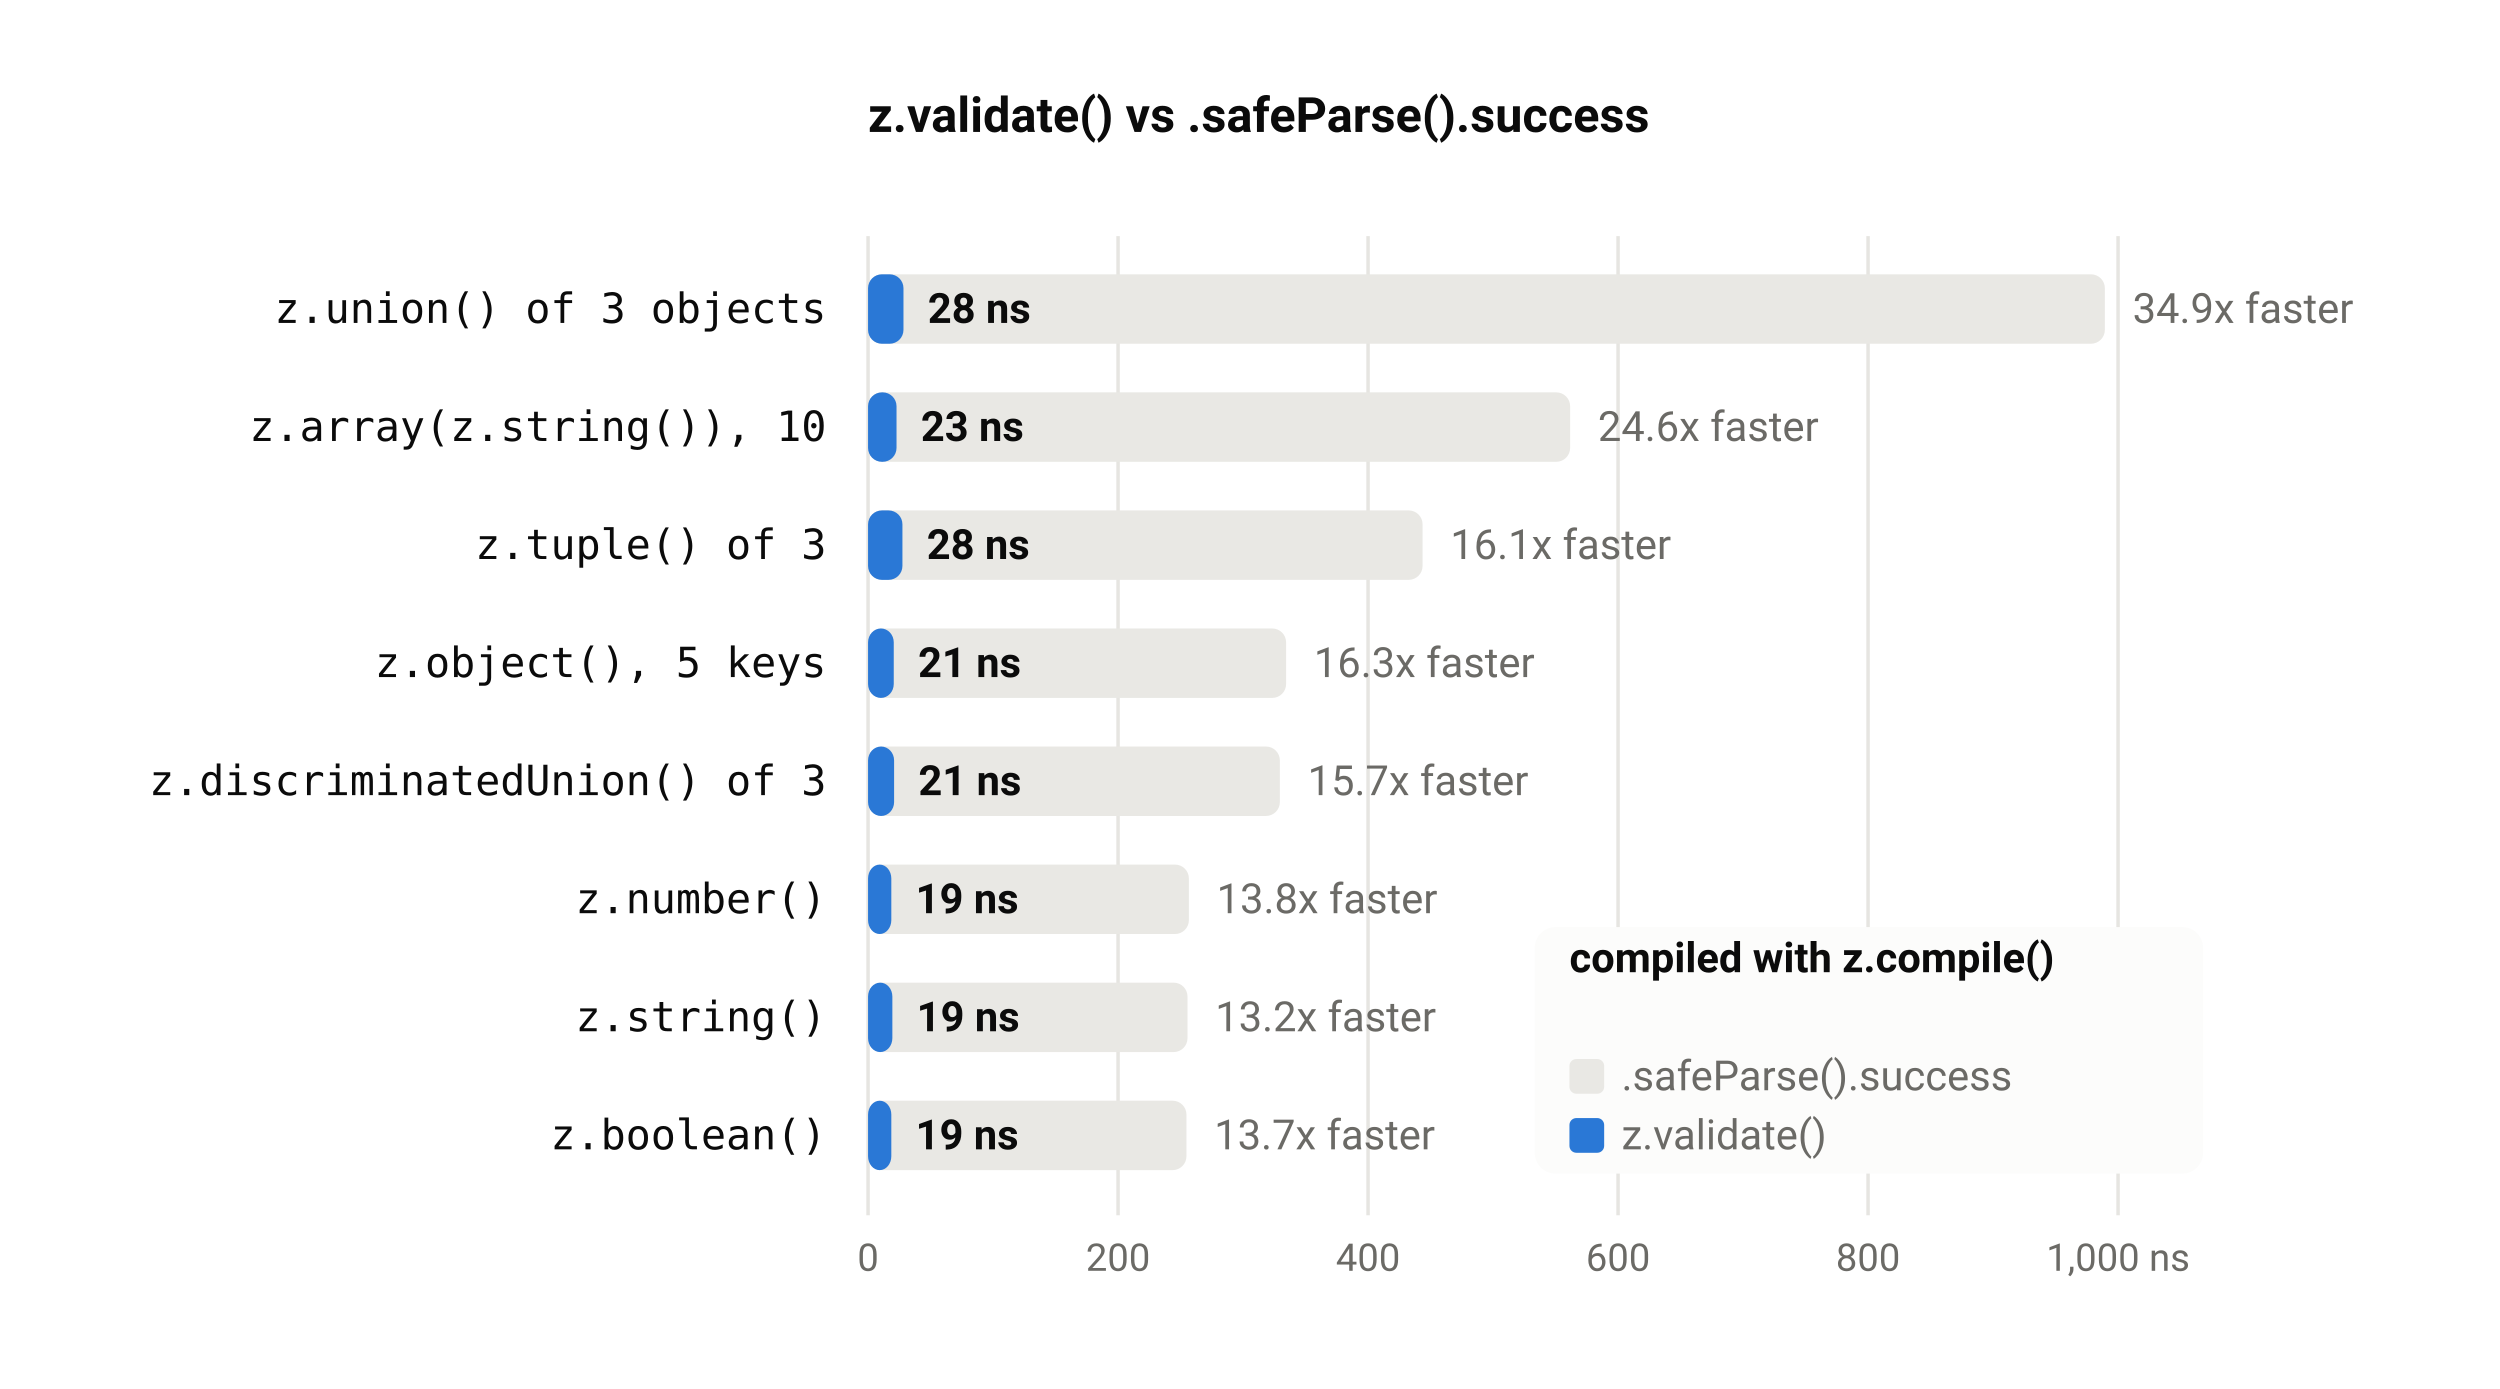
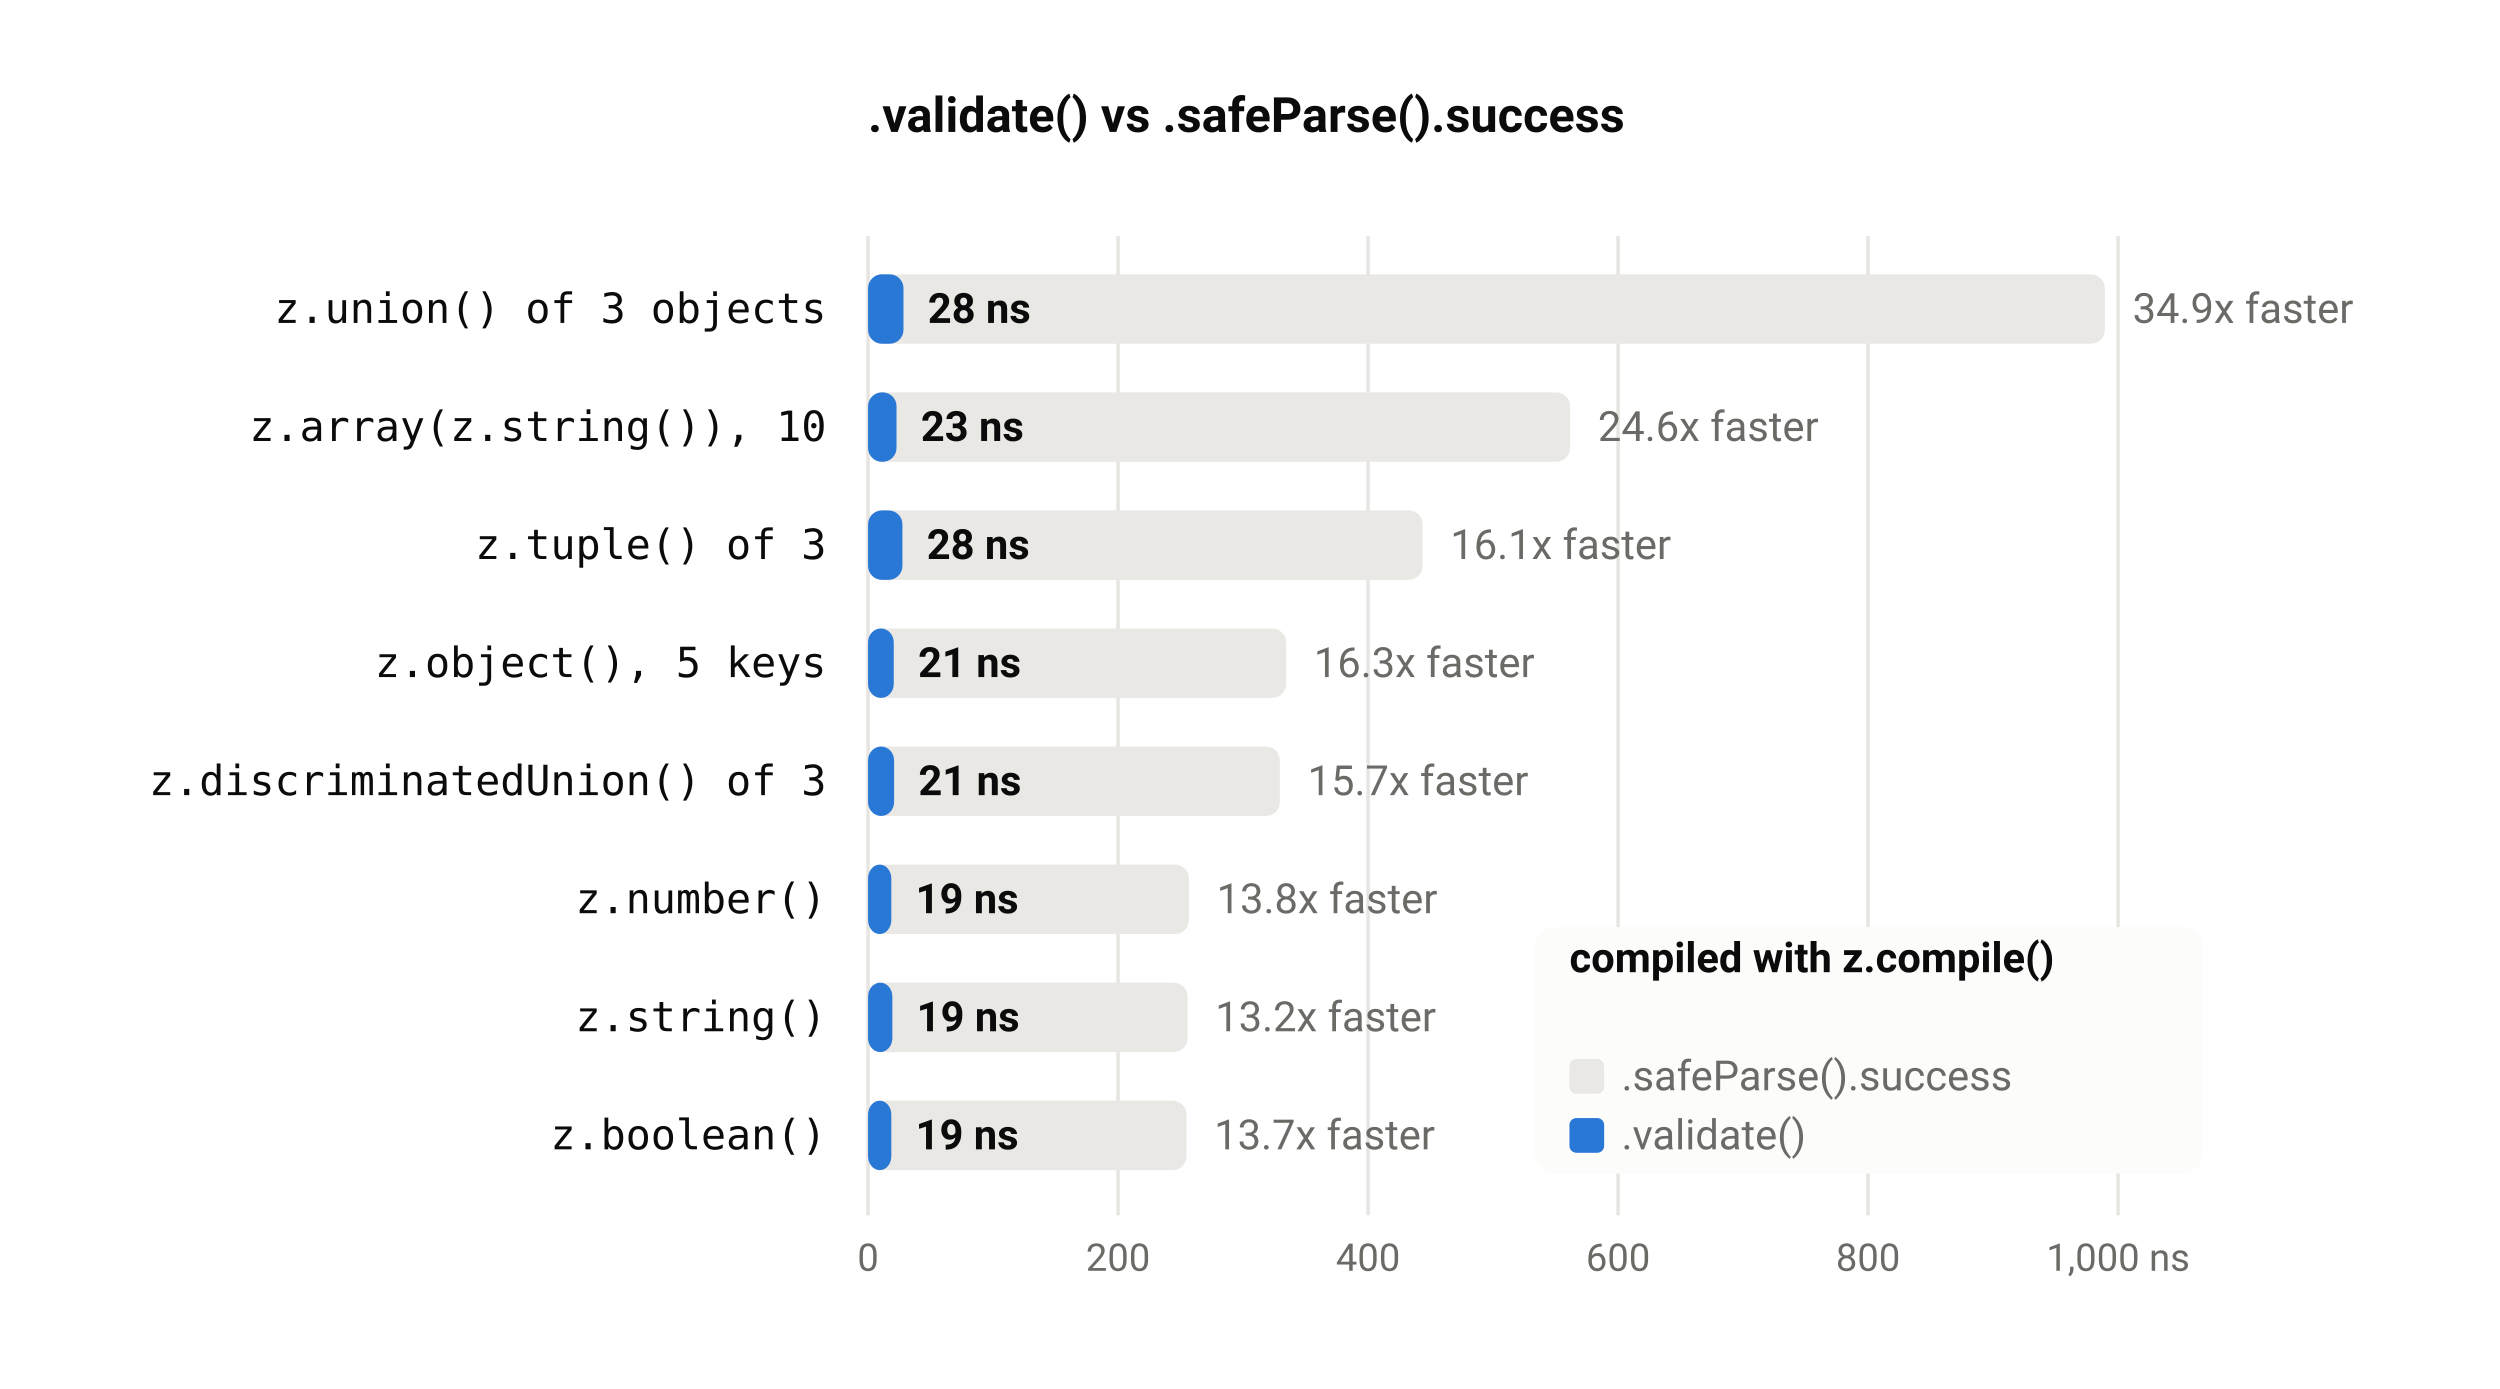
<svg xmlns="http://www.w3.org/2000/svg" width="720" height="400" viewBox="0 0 720 400" font-family="ui-sans-serif, system-ui, -apple-system, Segoe UI, Roboto, sans-serif" font-size="13">
-   <text x="250" y="38" fill="#0b0b0b" font-weight="700" font-size="14">z.validate() vs .safeParse().success</text>
+   <text x="250" y="38" fill="#0b0b0b" font-weight="700" font-size="14">.validate() vs .safeParse().success</text>
  <line x1="250.0" y1="68" x2="250.0" y2="350" stroke="#e6e5e1" stroke-width="1" />
  <text x="250.0" y="366" text-anchor="middle" fill="#6b6a66" font-size="11">0</text>
  <line x1="322.0" y1="68" x2="322.0" y2="350" stroke="#e6e5e1" stroke-width="1" />
  <text x="322.0" y="366" text-anchor="middle" fill="#6b6a66" font-size="11">200</text>
  <line x1="394.0" y1="68" x2="394.0" y2="350" stroke="#e6e5e1" stroke-width="1" />
  <text x="394.0" y="366" text-anchor="middle" fill="#6b6a66" font-size="11">400</text>
  <line x1="466.0" y1="68" x2="466.0" y2="350" stroke="#e6e5e1" stroke-width="1" />
  <text x="466.0" y="366" text-anchor="middle" fill="#6b6a66" font-size="11">600</text>
  <line x1="538.0" y1="68" x2="538.0" y2="350" stroke="#e6e5e1" stroke-width="1" />
  <text x="538.0" y="366" text-anchor="middle" fill="#6b6a66" font-size="11">800</text>
  <line x1="610.0" y1="68" x2="610.0" y2="350" stroke="#e6e5e1" stroke-width="1" />
  <text x="610.0" y="366" text-anchor="middle" fill="#6b6a66" font-size="11">1,000 ns</text>
  <text x="238" y="93" text-anchor="end" fill="#0b0b0b" font-family="ui-monospace, SFMono-Regular, Menlo, monospace" font-size="12">z.union() of 3 objects</text>
  <rect x="250" y="79" width="356.2" height="20" rx="4" fill="#e9e8e4" />
  <rect x="250" y="79" width="10.2" height="20" rx="4" fill="#2a78d6" />
  <text x="267.2" y="93" fill="#0b0b0b" font-weight="700" font-size="12">28 ns</text>
  <text x="614.2" y="93" fill="#6b6a66" font-size="12">34.9x faster</text>
  <text x="238" y="127" text-anchor="end" fill="#0b0b0b" font-family="ui-monospace, SFMono-Regular, Menlo, monospace" font-size="12">z.array(z.string()), 10</text>
  <rect x="250" y="113" width="202.2" height="20" rx="4" fill="#e9e8e4" />
  <rect x="250" y="113" width="8.2" height="20" rx="4" fill="#2a78d6" />
  <text x="265.2" y="127" fill="#0b0b0b" font-weight="700" font-size="12">23 ns</text>
  <text x="460.2" y="127" fill="#6b6a66" font-size="12">24.6x faster</text>
  <text x="238" y="161" text-anchor="end" fill="#0b0b0b" font-family="ui-monospace, SFMono-Regular, Menlo, monospace" font-size="12">z.tuple() of 3</text>
  <rect x="250" y="147" width="159.7" height="20" rx="4" fill="#e9e8e4" />
  <rect x="250" y="147" width="9.9" height="20" rx="4" fill="#2a78d6" />
  <text x="266.9" y="161" fill="#0b0b0b" font-weight="700" font-size="12">28 ns</text>
  <text x="417.7" y="161" fill="#6b6a66" font-size="12">16.1x faster</text>
  <text x="238" y="195" text-anchor="end" fill="#0b0b0b" font-family="ui-monospace, SFMono-Regular, Menlo, monospace" font-size="12">z.object(), 5 keys</text>
  <rect x="250" y="181" width="120.4" height="20" rx="4" fill="#e9e8e4" />
  <rect x="250" y="181" width="7.4" height="20" rx="4" fill="#2a78d6" />
  <text x="264.4" y="195" fill="#0b0b0b" font-weight="700" font-size="12">21 ns</text>
  <text x="378.4" y="195" fill="#6b6a66" font-size="12">16.3x faster</text>
  <text x="238" y="229" text-anchor="end" fill="#0b0b0b" font-family="ui-monospace, SFMono-Regular, Menlo, monospace" font-size="12">z.discriminatedUnion() of 3</text>
  <rect x="250" y="215" width="118.6" height="20" rx="4" fill="#e9e8e4" />
  <rect x="250" y="215" width="7.5" height="20" rx="4" fill="#2a78d6" />
  <text x="264.5" y="229" fill="#0b0b0b" font-weight="700" font-size="12">21 ns</text>
  <text x="376.6" y="229" fill="#6b6a66" font-size="12">15.7x faster</text>
  <text x="238" y="263" text-anchor="end" fill="#0b0b0b" font-family="ui-monospace, SFMono-Regular, Menlo, monospace" font-size="12">z.number()</text>
  <rect x="250" y="249" width="92.4" height="20" rx="4" fill="#e9e8e4" />
  <rect x="250" y="249" width="6.7" height="20" rx="4" fill="#2a78d6" />
  <text x="263.7" y="263" fill="#0b0b0b" font-weight="700" font-size="12">19 ns</text>
  <text x="350.4" y="263" fill="#6b6a66" font-size="12">13.8x faster</text>
  <text x="238" y="297" text-anchor="end" fill="#0b0b0b" font-family="ui-monospace, SFMono-Regular, Menlo, monospace" font-size="12">z.string()</text>
  <rect x="250" y="283" width="92.0" height="20" rx="4" fill="#e9e8e4" />
  <rect x="250" y="283" width="7.0" height="20" rx="4" fill="#2a78d6" />
  <text x="264.0" y="297" fill="#0b0b0b" font-weight="700" font-size="12">19 ns</text>
  <text x="350.0" y="297" fill="#6b6a66" font-size="12">13.2x faster</text>
  <text x="238" y="331" text-anchor="end" fill="#0b0b0b" font-family="ui-monospace, SFMono-Regular, Menlo, monospace" font-size="12">z.boolean()</text>
  <rect x="250" y="317" width="91.7" height="20" rx="4" fill="#e9e8e4" />
  <rect x="250" y="317" width="6.7" height="20" rx="4" fill="#2a78d6" />
  <text x="263.7" y="331" fill="#0b0b0b" font-weight="700" font-size="12">19 ns</text>
  <text x="349.7" y="331" fill="#6b6a66" font-size="12">13.7x faster</text>
  <rect x="442" y="267.0" width="192.5" height="71.0" rx="6" fill="#fcfcfb" />
  <text x="452" y="280" fill="#0b0b0b" font-weight="600" font-size="12">compiled with z.compile()</text>
  <rect x="452" y="305" width="10" height="10" rx="2" fill="#e9e8e4" />
  <text x="467" y="314" fill="#6b6a66" font-size="12">.safeParse().success</text>
  <rect x="452" y="322" width="10" height="10" rx="2" fill="#2a78d6" />
-   <text x="467" y="331" fill="#6b6a66" font-size="12">z.validate()</text>
+   <text x="467" y="331" fill="#6b6a66" font-size="12">.validate()</text>
</svg>
